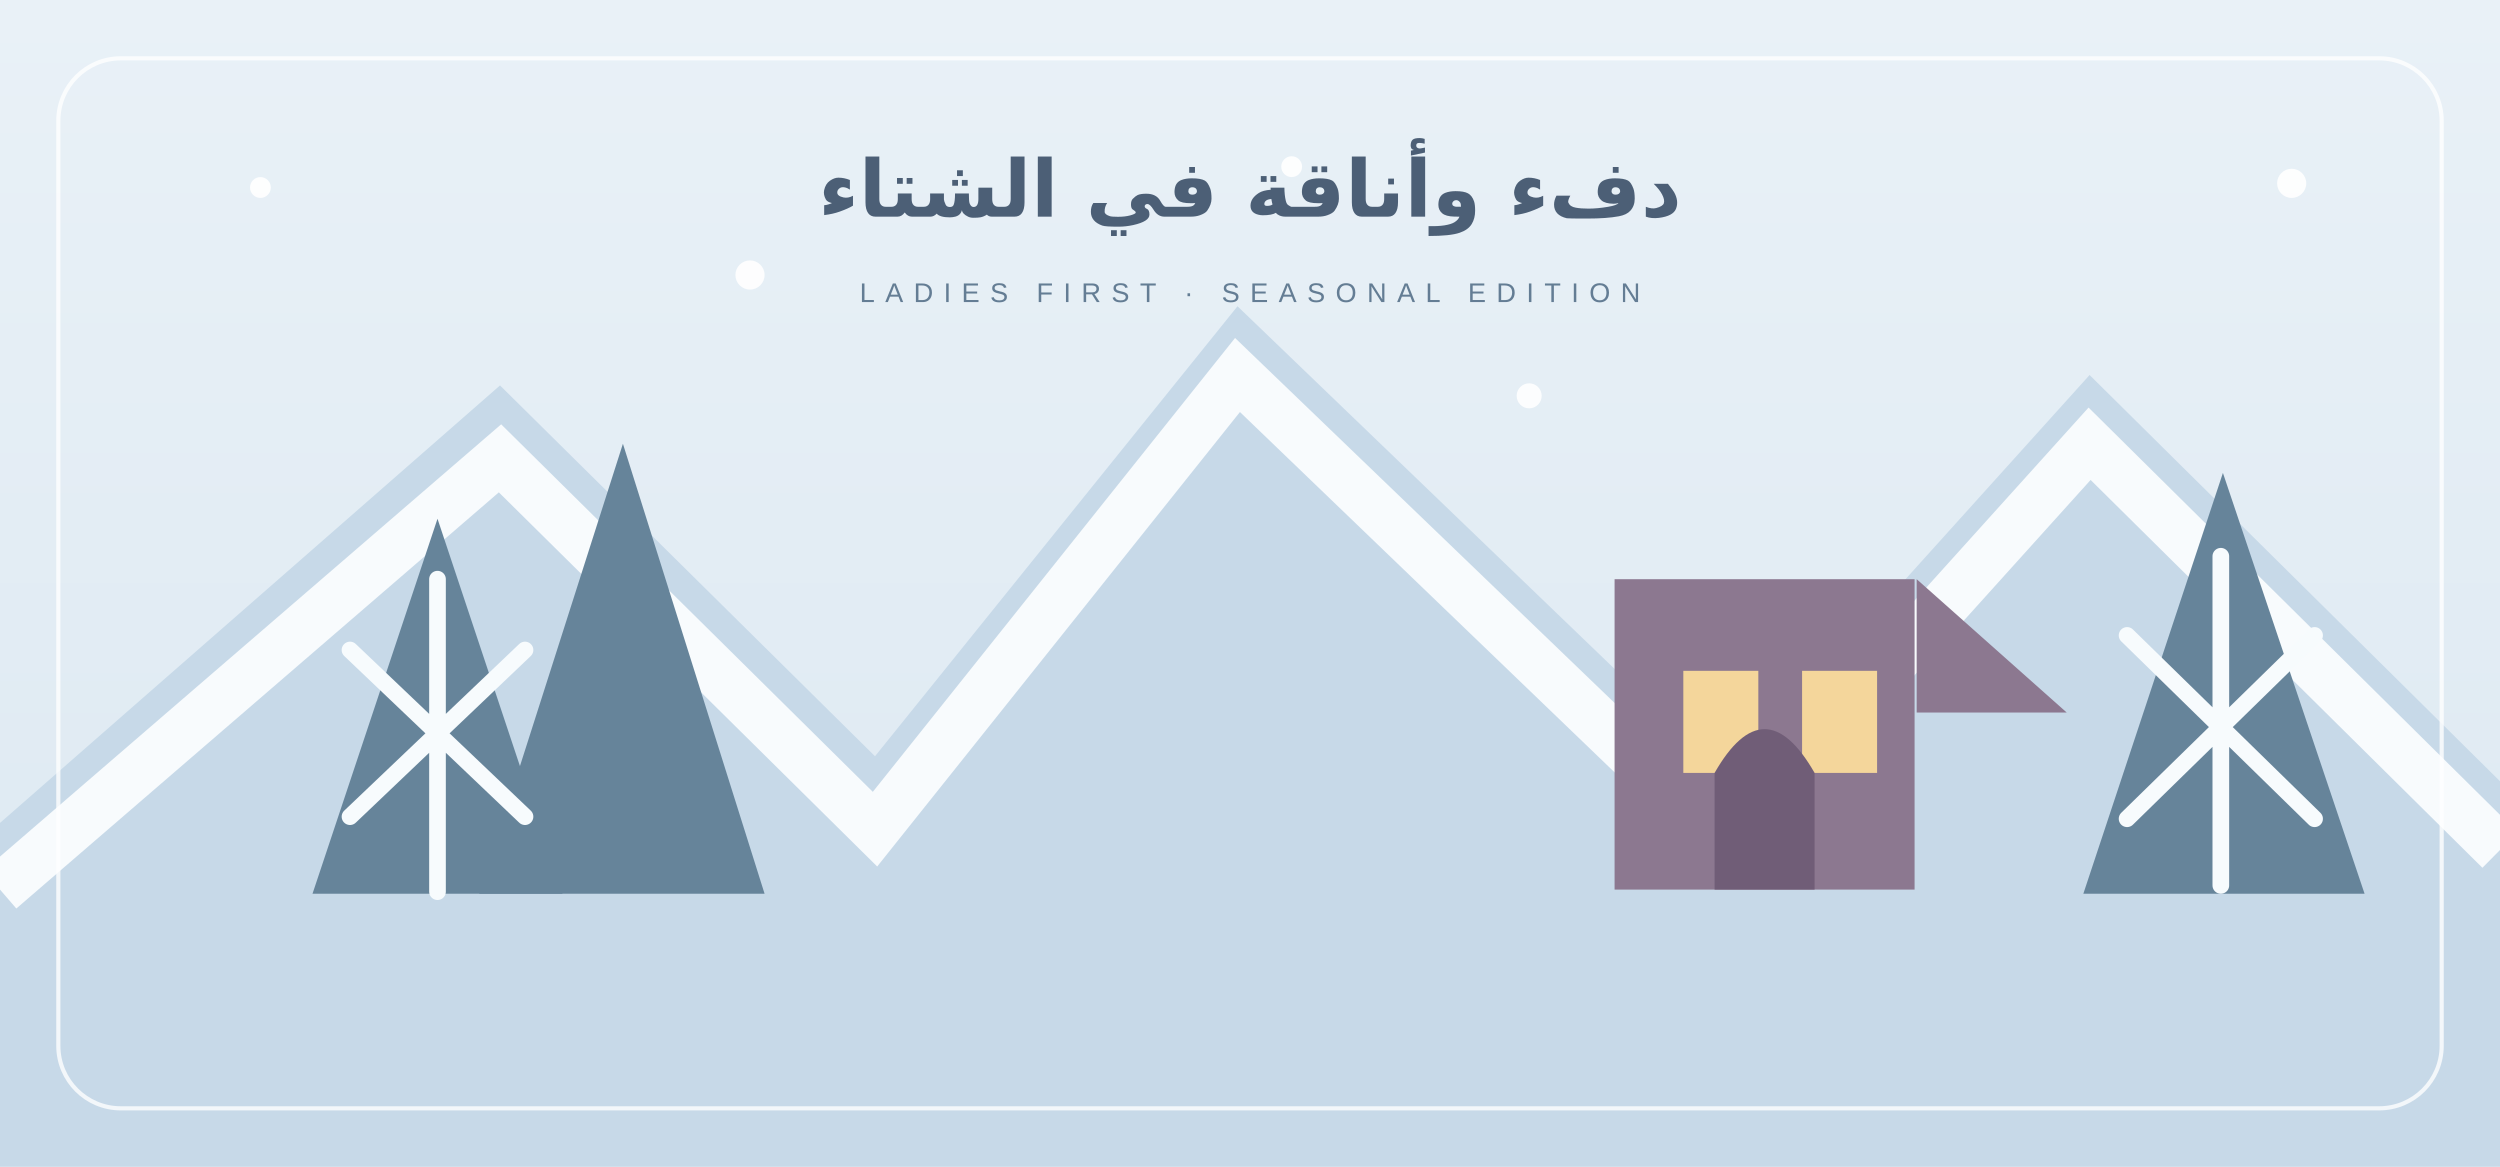
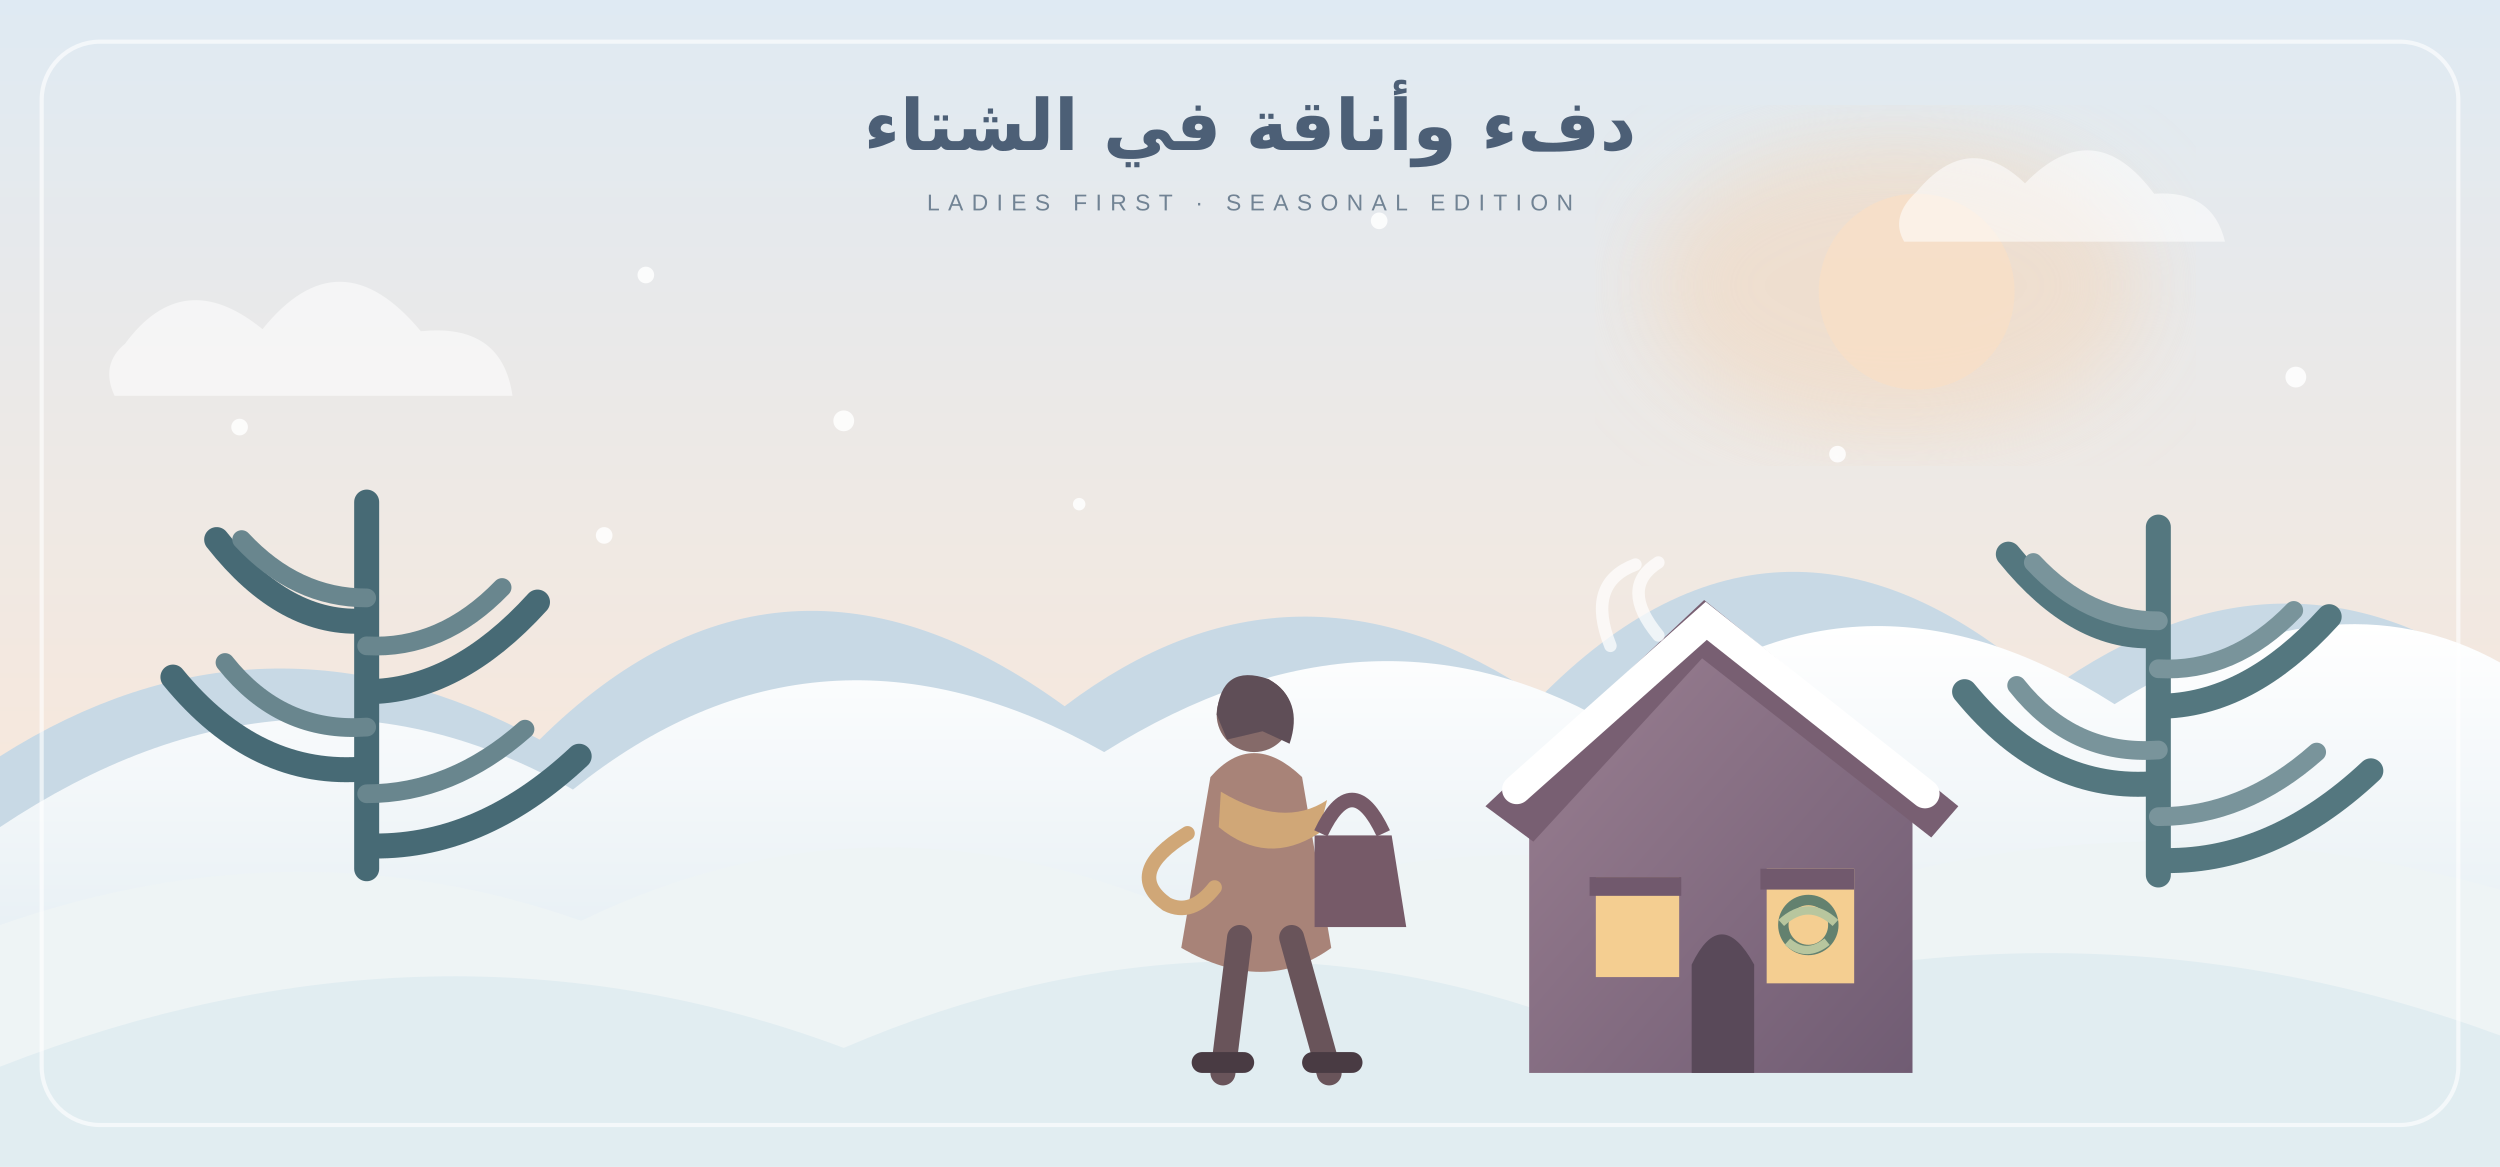
<svg xmlns="http://www.w3.org/2000/svg" viewBox="0 0 1200 560">
  <defs>
-     <linearGradient id="s" x2="0" y2="1">
-       <stop stop-color="#e9f1f7" />
-       <stop offset="1" stop-color="#dce8f1" />
+     <linearGradient id="sky" x2="0" y2="1">
+       <stop stop-color="#dfeaf3" />
+       <stop offset=".68" stop-color="#f7e8dc" />
+       <stop offset="1" stop-color="#eaf0f1" />
    </linearGradient>
+     <linearGradient id="snow" x2="0" y2="1">
+       <stop stop-color="#fff" />
+       <stop offset="1" stop-color="#d7e5ed" />
+     </linearGradient>
+     <linearGradient id="house" x2="1" y2="1">
+       <stop stop-color="#9b8092" />
+       <stop offset="1" stop-color="#705c73" />
+     </linearGradient>
+     <filter id="soft">
+       <feGaussianBlur stdDeviation="20" />
+     </filter>
  </defs>
-   <rect width="1200" height="560" fill="url(#s)" />
-   <path d="m0 395 240-210 180 178 174-216 235 226 174-193 197 195v185H0Z" fill="#c7d9e8" />
-   <path d="m0 427 240-207 180 178 174-218 235 226 174-193 197 195" fill="none" stroke="#f8fbfd" stroke-width="24" />
-   <path d="M775 427V278h144v149Zm145-149 72 64H920Z" fill="#8c7890" />
-   <path d="M808 322h36v49h-36Zm57 0h36v49h-36Z" fill="#f4d69b" />
-   <path d="M823 427v-56q24-42 48 0v56Z" fill="#705d77" />
-   <g fill="#66849a">
-     <path d="m150 429 60-180 60 180Z" />
-     <path d="m230 429 69-216 68 216Z" />
-     <path d="m1000 429 67-202 68 202Z" />
+   <rect width="1200" height="560" fill="url(#sky)" />
+   <ellipse cx="910" cy="137" rx="120" ry="72" fill="#f4d5b7" opacity=".52" filter="url(#soft)" />
+   <circle cx="920" cy="140" r="47" fill="#f8dfc6" opacity=".78" />
+   <g fill="#fff" opacity=".55">
+     <path d="M60 165q28-38 66-7 37-46 76 1 39-4 44 31H55q-7-15 5-25Zm860-73q25-30 52-4 33-34 62 5 28-2 34 23H914q-7-12 6-24Z" />
  </g>
-   <g stroke="#f7fbfd" stroke-width="8" stroke-linecap="round">
-     <path d="M210 278v150m-42-116 84 80m0-80-84 80" />
-     <path d="M1066 267v158m-45-120 90 88m0-88-90 88" />
+   <path d="M0 363q126-80 259-8 116-115 252-16 111-84 228-4 117-119 245-4 112-80 216-5v234H0Z" fill="#c8d9e5" />
+   <path d="M0 397q141-94 275-18 118-95 255-18 131-82 249-10 109-94 236-13 104-65 185-20v242H0Z" fill="url(#snow)" />
+   <path d="M0 444q143-50 279-2 144-70 296-1 143-57 290-8 160-55 335-6v133H0Z" fill="#eef4f5" />
+   <path d="M0 512q210-82 405-9 184-79 361-8 222-76 434 2v63H0Z" fill="#e1edf1" />
+   <g stroke-linecap="round" fill="none">
+     <path d="M176 417V241m0 57q-39 3-72-39m72 73q43 0 82-43m-82 80q-53 5-93-44m93 81q54 2 102-43" stroke="#476a75" stroke-width="12" />
+     <path d="M176 287q-34 0-60-28m60 51q36 2 65-28m-65 67q-41 3-68-31m68 63q41 0 76-31" stroke="#69868e" stroke-width="9" />
+     <path d="M1036 420V253m0 52q-38 3-72-39m72 73q43 0 82-43m-82 80q-53 5-93-44m93 81q54 2 102-43" stroke="#54777f" stroke-width="12" />
+     <path d="M1036 298q-34 0-60-28m60 51q36 2 65-28m-65 67q-41 3-68-31m68 63q41 0 76-31" stroke="#79949b" stroke-width="9" />
  </g>
-   <g fill="#fff" opacity=".9">
-     <circle cx="125" cy="90" r="5" />
-     <circle cx="360" cy="132" r="7" />
-     <circle cx="620" cy="80" r="5" />
-     <circle cx="734" cy="190" r="6" />
-     <circle cx="1100" cy="88" r="7" />
+   <g transform="translate(734 264)">
+     <path d="M0 117 87 39l97 78v134H0Z" fill="url(#house)" />
+     <path d="m-21 123 105-99 122 99-13 15L83 52 2 140Z" fill="#785f72" />
+     <path d="m-6 115 91-81 105 83" fill="none" stroke="#fff" stroke-width="14" stroke-linecap="round" />
+     <path d="M114 153h42v55h-42zM32 157h40v48H32z" fill="#f4ce91" />
+     <path d="M111 153h45v10h-45M29 157h44v9H29" fill="#71596d" />
+     <path d="M78 251v-52q14-29 30 0v52" fill="#594959" />
+     <circle cx="134" cy="180" r="12" fill="none" stroke="#63816f" stroke-width="5" />
+     <path d="M121 179q13-12 26 0m-23 9q9 8 19 0" fill="none" stroke="#b8c69e" stroke-width="4" />
+     <path d="M39 46q-12-30 12-39m11 34Q43 18 62 6" fill="none" stroke="#fff" stroke-width="6" opacity=".7" stroke-linecap="round" />
  </g>
-   <text x="600" y="104" text-anchor="middle" font-family="Tahoma,Arial,sans-serif" font-size="38" font-weight="700" fill="#4c5f76" direction="rtl">دفء وأناقة في الشتاء</text>
-   <text x="600" y="145" text-anchor="middle" font-family="Arial,sans-serif" font-size="13" letter-spacing="5" fill="#647d94">LADIES FIRST · SEASONAL EDITION</text>
-   <rect x="28" y="28" width="1144" height="504" rx="30" fill="none" stroke="#fff" stroke-opacity=".78" stroke-width="2" />
+   <g transform="translate(570 326)">
+     <circle cx="32" cy="17" r="18" fill="#856a69" />
+     <path d="M14 17q2-25 25-17 17 10 10 31L36 25 19 29Z" fill="#5f4e57" />
+     <path d="M11 47q20-23 44 0l14 82q-32 23-72 0Z" fill="#a88378" />
+     <path d="M16 54q30 18 51 4l-4 16q-25 16-48-3Z" fill="#d0a777" />
+     <path d="m25 124-8 65m33-65 18 65" stroke="#69545a" stroke-width="12" stroke-linecap="round" />
+     <path d="M7 184h20m33 0h19" stroke="#493b43" stroke-width="10" stroke-linecap="round" />
+     <path d="M61 75h37l7 44H61Z" fill="#765a68" />
+     <path d="M64 74q15-32 30 0" fill="none" stroke="#765a68" stroke-width="7" />
+     <path d="M0 74q-31 19-10 34 12 6 23-8" fill="none" stroke="#d0a777" stroke-width="7" stroke-linecap="round" />
+   </g>
+   <g fill="#fff" opacity=".85">
+     <circle cx="310" cy="132" r="4" />
+     <circle cx="405" cy="202" r="5" />
+     <circle cx="662" cy="106" r="4" />
+     <circle cx="1102" cy="181" r="5" />
+     <circle cx="290" cy="257" r="4" />
+     <circle cx="518" cy="242" r="3" />
+     <circle cx="115" cy="205" r="4" />
+     <circle cx="882" cy="218" r="4" />
+   </g>
+   <text x="600" y="72" text-anchor="middle" font-family="Tahoma,Arial,sans-serif" font-size="34" font-weight="700" fill="#4c5f76" direction="rtl">دفء وأناقة في الشتاء</text>
+   <text x="600" y="101" text-anchor="middle" font-family="Arial,sans-serif" font-size="11" letter-spacing="4" fill="#718394">LADIES FIRST · SEASONAL EDITION</text>
+   <rect x="20" y="20" width="1160" height="520" rx="28" fill="none" stroke="#fff" stroke-opacity=".62" stroke-width="2" />
</svg>
